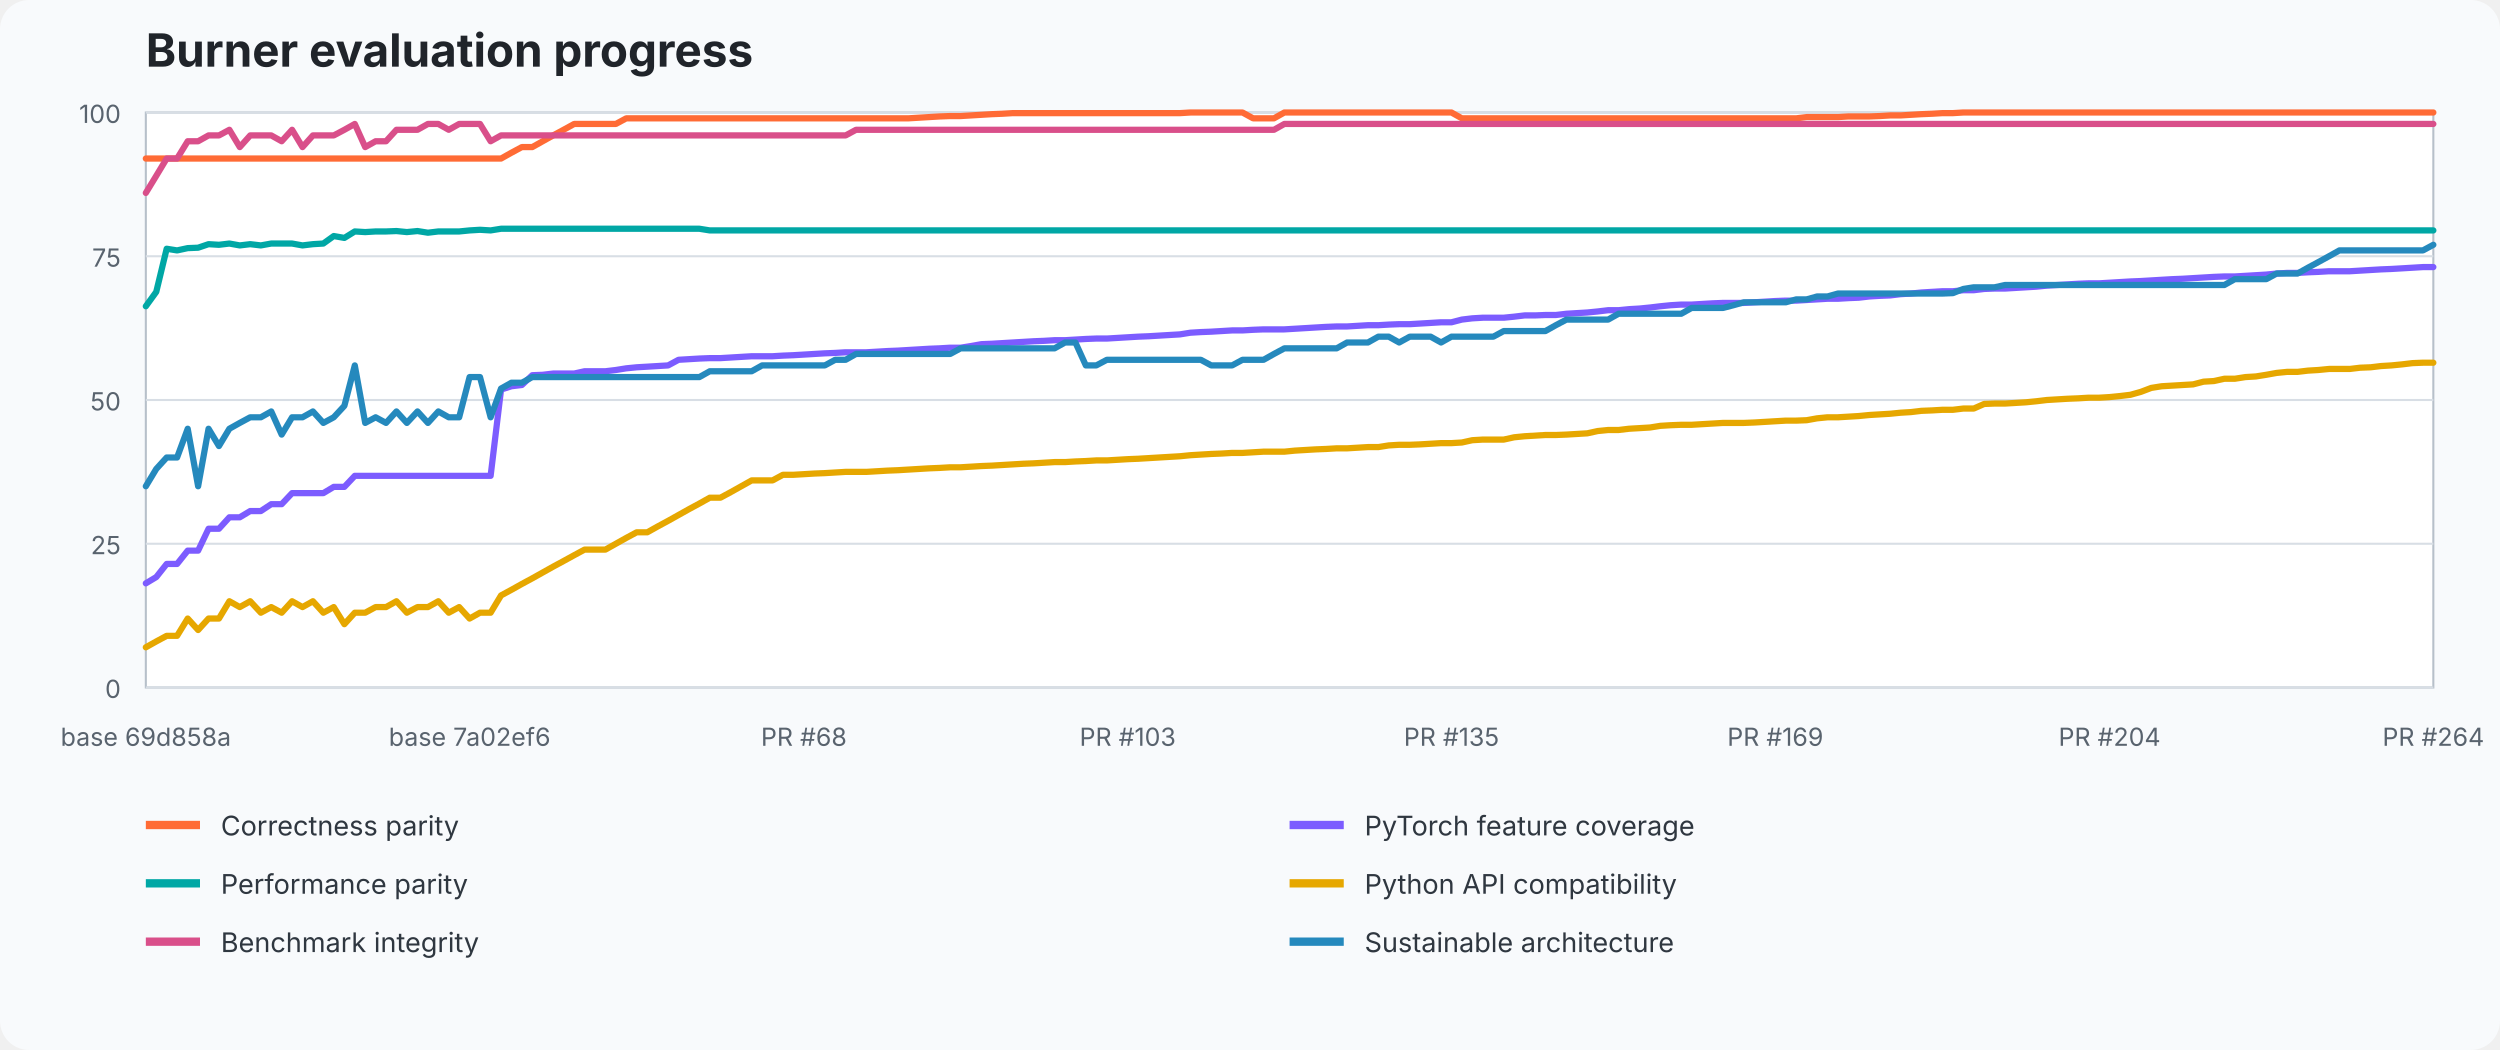
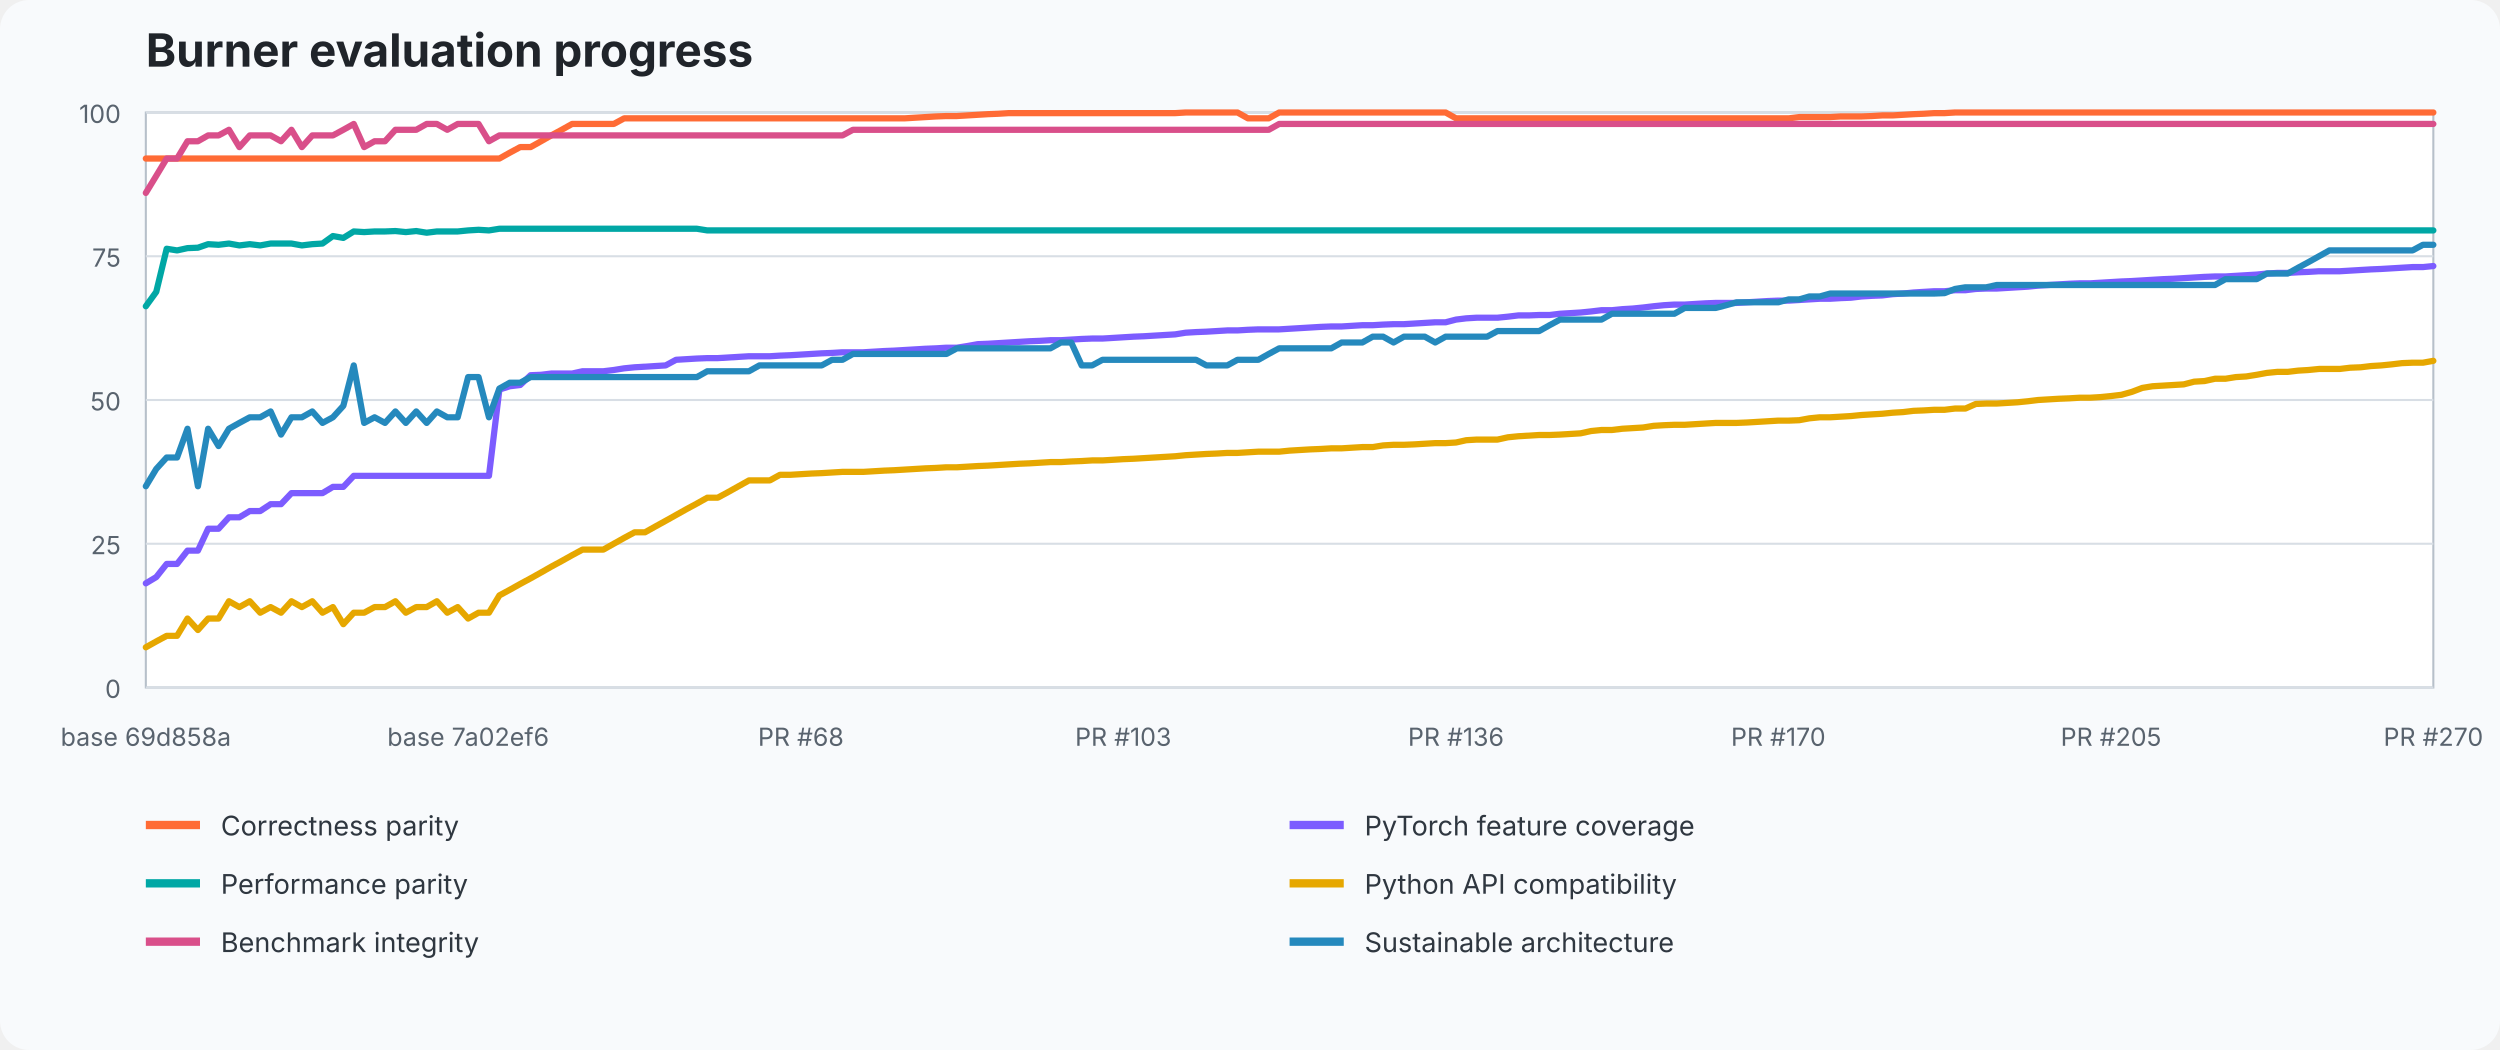
<svg xmlns="http://www.w3.org/2000/svg" width="1200" height="504" viewBox="0 0 1200 504" role="img" aria-labelledby="title desc">
  <style>text{font-family:ui-sans-serif,system-ui,-apple-system,BlinkMacSystemFont,"Segoe UI",sans-serif}.title{font-size:22px;font-weight:700;fill:#20242a}.axis{font-size:12px;fill:#59636e}.legend{font-size:13px;fill:#2f3740}.grid{stroke:#d8dee5;stroke-width:1}.plot{fill:#fff;stroke:#b7c0ca}</style>
  <rect width="100%" height="100%" fill="#f8fafc" rx="14" />
  <text x="70" y="32" class="title">Burner evaluation progress</text>
  <rect x="70" y="54" width="1098" height="276" class="plot" />
  <line x1="70" y1="330" x2="1168" y2="330" class="grid" />
  <text x="58" y="335" text-anchor="end" class="axis">0</text>
  <line x1="70" y1="261" x2="1168" y2="261" class="grid" />
  <text x="58" y="266" text-anchor="end" class="axis">25</text>
  <line x1="70" y1="192" x2="1168" y2="192" class="grid" />
  <text x="58" y="197" text-anchor="end" class="axis">50</text>
  <line x1="70" y1="123" x2="1168" y2="123" class="grid" />
  <text x="58" y="128" text-anchor="end" class="axis">75</text>
  <line x1="70" y1="54" x2="1168" y2="54" class="grid" />
  <text x="58" y="59" text-anchor="end" class="axis">100</text>
-   <polyline points="70.0,76.1 75.0,76.1 80.0,76.1 85.0,76.1 90.1,76.1 95.1,76.1 100.1,76.1 105.1,76.1 110.1,76.1 115.1,76.1 120.1,76.1 125.2,76.1 130.2,76.1 135.2,76.1 140.2,76.1 145.2,76.1 150.2,76.1 155.2,76.1 160.2,76.1 165.3,76.1 170.3,76.1 175.3,76.1 180.3,76.1 185.3,76.1 190.3,76.1 195.3,76.1 200.4,76.1 205.4,76.1 210.4,76.1 215.4,76.1 220.4,76.1 225.4,76.1 230.4,76.1 235.5,76.1 240.5,76.1 245.5,73.3 250.5,70.6 255.5,70.6 260.5,67.8 265.5,65.0 270.5,62.3 275.6,59.5 280.6,59.5 285.6,59.5 290.6,59.5 295.6,59.5 300.6,56.8 305.6,56.8 310.7,56.8 315.7,56.8 320.7,56.8 325.7,56.8 330.7,56.8 335.7,56.8 340.7,56.8 345.8,56.8 350.8,56.8 355.8,56.8 360.8,56.8 365.8,56.8 370.8,56.8 375.8,56.8 380.8,56.8 385.9,56.8 390.9,56.8 395.9,56.8 400.9,56.8 405.9,56.8 410.9,56.8 415.9,56.8 421.0,56.8 426.0,56.8 431.0,56.8 436.0,56.8 441.0,56.5 446.0,56.2 451.0,55.9 456.1,55.7 461.1,55.7 466.1,55.4 471.1,55.1 476.1,54.8 481.1,54.6 486.1,54.3 491.2,54.3 496.2,54.3 501.2,54.3 506.2,54.3 511.2,54.3 516.2,54.3 521.2,54.3 526.2,54.3 531.3,54.3 536.3,54.3 541.3,54.3 546.3,54.3 551.3,54.3 556.3,54.3 561.3,54.3 566.4,54.3 571.4,54.0 576.4,54.0 581.4,54.0 586.4,54.0 591.4,54.0 596.4,54.0 601.5,56.8 606.5,56.8 611.5,56.8 616.5,54.0 621.5,54.0 626.5,54.0 631.5,54.0 636.5,54.0 641.6,54.0 646.6,54.0 651.6,54.0 656.6,54.0 661.6,54.0 666.6,54.0 671.6,54.0 676.7,54.0 681.7,54.0 686.7,54.0 691.7,54.0 696.7,54.0 701.7,56.8 706.7,56.8 711.8,56.8 716.8,56.8 721.8,56.8 726.8,56.8 731.8,56.8 736.8,56.8 741.8,56.8 746.8,56.8 751.9,56.8 756.9,56.8 761.9,56.8 766.9,56.8 771.9,56.8 776.9,56.8 781.9,56.8 787.0,56.8 792.0,56.8 797.0,56.8 802.0,56.8 807.0,56.8 812.0,56.8 817.0,56.8 822.1,56.8 827.1,56.8 832.1,56.8 837.1,56.8 842.1,56.8 847.1,56.8 852.1,56.8 857.2,56.8 862.2,56.8 867.2,56.2 872.2,56.2 877.2,56.2 882.2,56.2 887.2,55.9 892.2,55.9 897.3,55.9 902.3,55.7 907.3,55.4 912.3,55.4 917.3,55.1 922.3,54.8 927.3,54.6 932.4,54.3 937.4,54.3 942.4,54.0 947.4,54.0 952.4,54.0 957.4,54.0 962.4,54.0 967.5,54.0 972.5,54.0 977.5,54.0 982.5,54.0 987.5,54.0 992.5,54.0 997.5,54.0 1002.5,54.0 1007.6,54.0 1012.6,54.0 1017.6,54.0 1022.6,54.0 1027.6,54.0 1032.6,54.0 1037.6,54.0 1042.7,54.0 1047.7,54.0 1052.7,54.0 1057.7,54.0 1062.7,54.0 1067.7,54.0 1072.7,54.0 1077.8,54.0 1082.8,54.0 1087.8,54.0 1092.8,54.0 1097.8,54.0 1102.8,54.0 1107.8,54.0 1112.8,54.0 1117.9,54.0 1122.9,54.0 1127.9,54.0 1132.9,54.0 1137.9,54.0 1142.9,54.0 1147.9,54.0 1153.0,54.0 1158.0,54.0 1163.0,54.0 1168.0,54.0" fill="none" stroke="#ff6b35" stroke-width="3" stroke-linejoin="round" stroke-linecap="round" />
-   <polyline points="70.0,280.0 75.0,277.0 80.0,270.7 85.0,270.7 90.1,264.3 95.1,264.3 100.1,253.8 105.1,253.8 110.1,248.3 115.1,248.3 120.1,245.3 125.2,245.3 130.2,242.0 135.2,242.0 140.2,236.7 145.2,236.7 150.2,236.7 155.2,236.7 160.2,233.7 165.3,233.7 170.3,228.4 175.3,228.4 180.3,228.4 185.3,228.4 190.3,228.4 195.3,228.4 200.4,228.4 205.4,228.4 210.4,228.4 215.4,228.4 220.4,228.4 225.4,228.4 230.4,228.4 235.5,228.4 240.5,187.0 245.5,185.4 250.5,184.8 255.5,180.1 260.5,179.9 265.5,179.3 270.5,179.3 275.6,179.3 280.6,178.2 285.6,178.2 290.6,178.2 295.6,177.6 300.6,176.8 305.6,176.3 310.7,176.0 315.7,175.7 320.7,175.4 325.7,172.7 330.7,172.4 335.7,172.1 340.7,171.9 345.8,171.9 350.8,171.6 355.8,171.3 360.8,171.0 365.8,171.0 370.8,171.0 375.8,170.7 380.8,170.5 385.9,170.2 390.9,169.9 395.9,169.6 400.9,169.4 405.9,169.1 410.9,169.1 415.9,169.1 421.0,168.8 426.0,168.5 431.0,168.3 436.0,168.0 441.0,167.7 446.0,167.4 451.0,167.2 456.1,166.9 461.1,166.9 466.1,166.1 471.1,165.2 476.1,165.0 481.1,164.7 486.1,164.4 491.2,164.1 496.2,163.8 501.2,163.6 506.2,163.3 511.2,163.3 516.2,163.0 521.2,162.7 526.2,162.5 531.3,162.5 536.3,162.2 541.3,161.9 546.3,161.6 551.3,161.4 556.3,161.1 561.3,160.8 566.4,160.5 571.4,159.7 576.4,159.4 581.4,159.2 586.4,158.9 591.4,158.6 596.4,158.6 601.5,158.3 606.5,158.1 611.5,158.1 616.5,158.1 621.5,157.8 626.5,157.5 631.5,157.2 636.5,156.9 641.6,156.7 646.6,156.7 651.6,156.4 656.6,156.1 661.6,156.1 666.6,155.8 671.6,155.6 676.7,155.6 681.7,155.3 686.7,155.0 691.7,154.7 696.7,154.7 701.7,153.4 706.7,152.8 711.8,152.5 716.8,152.5 721.8,152.5 726.8,152.0 731.8,151.4 736.8,151.4 741.8,151.2 746.8,151.2 751.9,150.6 756.9,150.3 761.9,150.0 766.9,149.5 771.9,148.9 776.9,148.9 781.9,148.4 787.0,148.1 792.0,147.6 797.0,147.0 802.0,146.5 807.0,146.2 812.0,146.2 817.0,145.9 822.1,145.6 827.1,145.4 832.1,145.4 837.1,145.4 842.1,145.1 847.1,144.8 852.1,144.5 857.2,144.3 862.2,144.3 867.2,144.0 872.2,143.7 877.2,143.4 882.2,143.4 887.2,143.1 892.2,142.9 897.3,142.3 902.3,142.0 907.3,141.8 912.3,141.2 917.3,140.9 922.3,140.4 927.3,140.1 932.4,139.8 937.4,139.8 942.4,139.3 947.4,139.3 952.4,138.7 957.4,138.5 962.4,138.5 967.5,138.2 972.5,137.9 977.5,137.6 982.5,137.1 987.5,136.8 992.5,136.5 997.5,136.2 1002.5,136.0 1007.6,136.0 1012.6,135.7 1017.6,135.4 1022.6,135.1 1027.6,134.9 1032.6,134.6 1037.6,134.3 1042.7,134.0 1047.7,133.8 1052.7,133.5 1057.7,133.2 1062.7,132.9 1067.7,132.7 1072.7,132.7 1077.8,132.4 1082.8,132.1 1087.8,131.8 1092.8,131.3 1097.8,131.0 1102.8,131.0 1107.8,130.7 1112.8,130.5 1117.9,130.2 1122.9,130.2 1127.9,130.2 1132.9,129.9 1137.9,129.6 1142.9,129.3 1147.9,129.1 1153.0,128.8 1158.0,128.5 1163.0,128.2 1168.0,128.2" fill="none" stroke="#7c5cff" stroke-width="3" stroke-linejoin="round" stroke-linecap="round" />
-   <polyline points="70.0,147.0 75.0,140.1 80.0,119.4 85.0,120.2 90.1,119.1 95.1,118.9 100.1,117.2 105.1,117.5 110.1,116.9 115.1,117.8 120.1,117.2 125.2,117.8 130.2,116.9 135.2,116.9 140.2,116.9 145.2,117.8 150.2,117.2 155.2,116.9 160.2,113.3 165.3,114.2 170.3,111.1 175.3,111.4 180.3,111.1 185.3,111.1 190.3,110.9 195.3,111.4 200.4,110.9 205.4,111.7 210.4,111.1 215.4,111.1 220.4,111.1 225.4,110.6 230.4,110.3 235.5,110.6 240.5,109.8 245.5,109.8 250.5,109.8 255.5,109.8 260.5,109.8 265.5,109.8 270.5,109.8 275.6,109.8 280.6,109.8 285.6,109.8 290.6,109.8 295.6,109.8 300.6,109.8 305.6,109.8 310.7,109.8 315.7,109.8 320.7,109.8 325.7,109.8 330.7,109.8 335.7,109.8 340.7,110.6 345.8,110.6 350.8,110.6 355.8,110.6 360.8,110.6 365.8,110.6 370.8,110.6 375.8,110.6 380.8,110.6 385.9,110.6 390.9,110.6 395.9,110.6 400.9,110.6 405.9,110.6 410.9,110.6 415.9,110.6 421.0,110.6 426.0,110.6 431.0,110.6 436.0,110.6 441.0,110.6 446.0,110.6 451.0,110.6 456.1,110.6 461.1,110.6 466.1,110.6 471.1,110.6 476.1,110.6 481.1,110.6 486.1,110.6 491.2,110.6 496.2,110.6 501.2,110.6 506.2,110.6 511.2,110.6 516.2,110.6 521.2,110.6 526.2,110.6 531.3,110.6 536.3,110.6 541.3,110.6 546.3,110.6 551.3,110.6 556.3,110.6 561.3,110.6 566.4,110.6 571.4,110.6 576.4,110.6 581.4,110.6 586.4,110.6 591.4,110.6 596.4,110.6 601.5,110.6 606.5,110.6 611.5,110.6 616.5,110.6 621.5,110.6 626.5,110.6 631.5,110.6 636.5,110.6 641.6,110.6 646.6,110.6 651.6,110.6 656.6,110.6 661.6,110.6 666.6,110.6 671.6,110.6 676.7,110.6 681.7,110.6 686.7,110.6 691.7,110.6 696.7,110.6 701.7,110.6 706.7,110.6 711.8,110.6 716.8,110.6 721.8,110.6 726.8,110.6 731.8,110.6 736.8,110.6 741.8,110.6 746.8,110.6 751.9,110.6 756.9,110.6 761.9,110.6 766.9,110.6 771.9,110.6 776.9,110.6 781.9,110.6 787.0,110.6 792.0,110.6 797.0,110.6 802.0,110.6 807.0,110.6 812.0,110.6 817.0,110.6 822.1,110.6 827.1,110.6 832.1,110.6 837.1,110.6 842.1,110.6 847.1,110.6 852.1,110.6 857.2,110.6 862.2,110.6 867.2,110.6 872.2,110.6 877.2,110.6 882.2,110.6 887.2,110.6 892.2,110.6 897.3,110.6 902.3,110.6 907.3,110.6 912.3,110.6 917.3,110.6 922.3,110.6 927.3,110.6 932.4,110.6 937.4,110.6 942.4,110.6 947.4,110.6 952.4,110.6 957.4,110.6 962.4,110.6 967.5,110.6 972.5,110.6 977.5,110.6 982.5,110.6 987.5,110.6 992.5,110.6 997.5,110.6 1002.5,110.6 1007.6,110.6 1012.6,110.6 1017.6,110.6 1022.6,110.6 1027.6,110.6 1032.6,110.6 1037.6,110.6 1042.7,110.6 1047.7,110.6 1052.7,110.6 1057.7,110.6 1062.7,110.6 1067.7,110.6 1072.7,110.6 1077.8,110.6 1082.8,110.6 1087.8,110.6 1092.8,110.6 1097.8,110.6 1102.8,110.6 1107.8,110.6 1112.8,110.6 1117.9,110.6 1122.9,110.6 1127.9,110.6 1132.9,110.6 1137.9,110.6 1142.9,110.6 1147.9,110.6 1153.0,110.6 1158.0,110.6 1163.0,110.6 1168.0,110.6" fill="none" stroke="#00a7a5" stroke-width="3" stroke-linejoin="round" stroke-linecap="round" />
-   <polyline points="70.0,310.7 75.0,307.9 80.0,305.2 85.0,305.2 90.1,296.9 95.1,302.4 100.1,296.9 105.1,296.9 110.1,288.6 115.1,291.4 120.1,288.6 125.2,294.1 130.2,291.4 135.2,294.1 140.2,288.6 145.2,291.4 150.2,288.6 155.2,294.1 160.2,291.4 165.3,299.6 170.3,294.1 175.3,294.1 180.3,291.4 185.3,291.4 190.3,288.6 195.3,294.1 200.4,291.4 205.4,291.4 210.4,288.6 215.4,294.1 220.4,291.4 225.4,296.9 230.4,294.1 235.5,294.1 240.5,285.8 245.5,283.1 250.5,280.3 255.5,277.6 260.5,274.8 265.5,272.0 270.5,269.3 275.6,266.5 280.6,263.8 285.6,263.8 290.6,263.8 295.6,261.0 300.6,258.2 305.6,255.5 310.7,255.5 315.7,252.7 320.7,250.0 325.7,247.2 330.7,244.4 335.7,241.7 340.7,238.9 345.8,238.9 350.8,236.2 355.8,233.4 360.8,230.6 365.8,230.6 370.8,230.6 375.8,227.9 380.8,227.9 385.9,227.6 390.9,227.3 395.9,227.1 400.9,226.8 405.9,226.5 410.9,226.5 415.9,226.5 421.0,226.2 426.0,225.9 431.0,225.7 436.0,225.4 441.0,225.1 446.0,224.8 451.0,224.6 456.1,224.3 461.1,224.3 466.1,224.0 471.1,223.7 476.1,223.5 481.1,223.2 486.1,222.9 491.2,222.6 496.2,222.4 501.2,222.1 506.2,221.8 511.2,221.8 516.2,221.5 521.2,221.3 526.2,221.0 531.3,221.0 536.3,220.7 541.3,220.4 546.3,220.2 551.3,219.9 556.3,219.6 561.3,219.3 566.4,219.0 571.4,218.5 576.4,218.2 581.4,217.9 586.4,217.7 591.4,217.4 596.4,217.4 601.5,217.1 606.5,216.8 611.5,216.8 616.5,216.8 621.5,216.3 626.5,216.0 631.5,215.7 636.5,215.5 641.6,215.2 646.6,215.2 651.6,214.9 656.6,214.6 661.6,214.6 666.6,213.8 671.6,213.5 676.7,213.5 681.7,213.3 686.7,213.0 691.7,212.7 696.7,212.7 701.7,212.4 706.7,211.3 711.8,211.0 716.8,211.0 721.8,211.0 726.8,209.9 731.8,209.4 736.8,209.1 741.8,208.8 746.8,208.8 751.9,208.6 756.9,208.3 761.9,208.0 766.9,206.9 771.9,206.4 776.9,206.4 781.9,205.8 787.0,205.5 792.0,205.2 797.0,204.4 802.0,204.1 807.0,203.9 812.0,203.9 817.0,203.6 822.1,203.3 827.1,203.0 832.1,203.0 837.1,203.0 842.1,202.8 847.1,202.5 852.1,202.2 857.2,201.9 862.2,201.9 867.2,201.7 872.2,200.8 877.2,200.3 882.2,200.3 887.2,200.0 892.2,199.7 897.3,199.2 902.3,198.9 907.3,198.6 912.3,198.1 917.3,197.8 922.3,197.2 927.3,197.0 932.4,196.7 937.4,196.7 942.4,196.1 947.4,196.1 952.4,193.9 957.4,193.7 962.4,193.7 967.5,193.4 972.5,193.1 977.5,192.6 982.5,192.0 987.5,191.7 992.5,191.4 997.5,191.2 1002.5,190.9 1007.6,190.9 1012.6,190.6 1017.6,190.1 1022.6,189.5 1027.6,188.1 1032.6,186.2 1037.6,185.4 1042.7,185.1 1047.7,184.8 1052.7,184.5 1057.7,183.2 1062.7,182.9 1067.7,181.8 1072.7,181.8 1077.8,181.0 1082.8,180.7 1087.8,179.9 1092.8,179.0 1097.8,178.5 1102.8,178.5 1107.8,177.9 1112.8,177.6 1117.9,177.1 1122.9,177.1 1127.9,177.1 1132.9,176.5 1137.9,176.3 1142.9,175.7 1147.9,175.4 1153.0,174.9 1158.0,174.3 1163.0,174.1 1168.0,174.1" fill="none" stroke="#e6a700" stroke-width="3" stroke-linejoin="round" stroke-linecap="round" />
-   <polyline points="70.0,92.6 75.0,84.4 80.0,76.1 85.0,76.1 90.1,67.8 95.1,67.8 100.1,65.0 105.1,65.0 110.1,62.3 115.1,70.6 120.1,65.0 125.2,65.0 130.2,65.0 135.2,67.8 140.2,62.3 145.2,70.6 150.2,65.0 155.2,65.0 160.2,65.0 165.3,62.3 170.3,59.5 175.3,70.6 180.3,67.8 185.3,67.8 190.3,62.3 195.3,62.3 200.4,62.3 205.4,59.5 210.4,59.5 215.4,62.3 220.4,59.5 225.4,59.5 230.4,59.5 235.5,67.8 240.5,65.0 245.5,65.0 250.5,65.0 255.5,65.0 260.5,65.0 265.5,65.0 270.5,65.0 275.6,65.0 280.6,65.0 285.6,65.0 290.6,65.0 295.6,65.0 300.6,65.0 305.6,65.0 310.7,65.0 315.7,65.0 320.7,65.0 325.7,65.0 330.7,65.0 335.7,65.0 340.7,65.0 345.8,65.0 350.8,65.0 355.8,65.0 360.8,65.0 365.8,65.0 370.8,65.0 375.8,65.0 380.8,65.0 385.9,65.0 390.9,65.0 395.9,65.0 400.9,65.0 405.9,65.0 410.9,62.3 415.9,62.3 421.0,62.3 426.0,62.3 431.0,62.3 436.0,62.3 441.0,62.3 446.0,62.3 451.0,62.3 456.1,62.3 461.1,62.3 466.1,62.3 471.1,62.3 476.1,62.3 481.1,62.3 486.1,62.3 491.2,62.3 496.2,62.3 501.2,62.3 506.2,62.3 511.2,62.3 516.2,62.3 521.2,62.3 526.2,62.3 531.3,62.3 536.3,62.3 541.3,62.3 546.3,62.3 551.3,62.3 556.3,62.3 561.3,62.3 566.4,62.3 571.4,62.3 576.4,62.3 581.4,62.3 586.4,62.3 591.4,62.3 596.4,62.3 601.5,62.3 606.5,62.3 611.5,62.3 616.5,59.5 621.5,59.5 626.5,59.5 631.5,59.5 636.5,59.5 641.6,59.5 646.6,59.5 651.6,59.5 656.6,59.5 661.6,59.5 666.6,59.5 671.6,59.5 676.7,59.5 681.7,59.5 686.7,59.5 691.7,59.5 696.7,59.5 701.7,59.5 706.7,59.5 711.8,59.5 716.8,59.5 721.8,59.5 726.8,59.5 731.8,59.5 736.8,59.5 741.8,59.5 746.8,59.5 751.9,59.5 756.9,59.5 761.9,59.5 766.9,59.5 771.9,59.5 776.9,59.5 781.9,59.5 787.0,59.5 792.0,59.5 797.0,59.5 802.0,59.5 807.0,59.5 812.0,59.5 817.0,59.5 822.1,59.5 827.1,59.5 832.1,59.5 837.1,59.5 842.1,59.5 847.1,59.5 852.1,59.5 857.2,59.5 862.2,59.5 867.2,59.5 872.2,59.5 877.2,59.5 882.2,59.5 887.2,59.5 892.2,59.5 897.3,59.5 902.3,59.5 907.3,59.5 912.3,59.5 917.3,59.5 922.3,59.5 927.3,59.5 932.4,59.5 937.4,59.5 942.4,59.5 947.4,59.5 952.4,59.5 957.4,59.5 962.4,59.5 967.5,59.5 972.5,59.5 977.5,59.5 982.5,59.5 987.5,59.5 992.5,59.5 997.5,59.5 1002.5,59.5 1007.6,59.5 1012.6,59.5 1017.6,59.5 1022.6,59.5 1027.6,59.5 1032.6,59.5 1037.6,59.5 1042.7,59.5 1047.7,59.5 1052.7,59.5 1057.7,59.5 1062.7,59.5 1067.7,59.5 1072.7,59.5 1077.8,59.5 1082.8,59.5 1087.8,59.5 1092.8,59.5 1097.8,59.5 1102.8,59.5 1107.8,59.5 1112.8,59.5 1117.9,59.5 1122.9,59.5 1127.9,59.5 1132.9,59.5 1137.9,59.5 1142.9,59.5 1147.9,59.5 1153.0,59.5 1158.0,59.5 1163.0,59.5 1168.0,59.5" fill="none" stroke="#d94f8a" stroke-width="3" stroke-linejoin="round" stroke-linecap="round" />
-   <polyline points="70.0,233.4 75.0,225.1 80.0,219.6 85.0,219.6 90.1,205.8 95.1,233.4 100.1,205.8 105.1,214.1 110.1,205.8 115.1,203.0 120.1,200.3 125.2,200.3 130.2,197.5 135.2,208.6 140.2,200.3 145.2,200.3 150.2,197.5 155.2,203.0 160.2,200.3 165.3,194.8 170.3,175.4 175.3,203.0 180.3,200.3 185.3,203.0 190.3,197.5 195.3,203.0 200.4,197.5 205.4,203.0 210.4,197.5 215.4,200.3 220.4,200.3 225.4,181.0 230.4,181.0 235.5,200.3 240.5,186.5 245.5,183.7 250.5,183.7 255.5,181.0 260.5,181.0 265.5,181.0 270.5,181.0 275.6,181.0 280.6,181.0 285.6,181.0 290.6,181.0 295.6,181.0 300.6,181.0 305.6,181.0 310.7,181.0 315.7,181.0 320.7,181.0 325.7,181.0 330.7,181.0 335.7,181.0 340.7,178.2 345.8,178.2 350.8,178.2 355.8,178.2 360.8,178.2 365.8,175.4 370.8,175.4 375.8,175.4 380.8,175.4 385.9,175.4 390.9,175.4 395.9,175.4 400.9,172.7 405.9,172.7 410.9,169.9 415.9,169.9 421.0,169.9 426.0,169.9 431.0,169.9 436.0,169.9 441.0,169.9 446.0,169.9 451.0,169.9 456.1,169.9 461.1,167.2 466.1,167.2 471.1,167.2 476.1,167.2 481.1,167.2 486.1,167.2 491.2,167.2 496.2,167.2 501.2,167.2 506.2,167.2 511.2,164.4 516.2,164.4 521.2,175.4 526.2,175.4 531.3,172.7 536.3,172.7 541.3,172.7 546.3,172.7 551.3,172.7 556.3,172.7 561.3,172.7 566.4,172.7 571.4,172.7 576.4,172.7 581.4,175.4 586.4,175.4 591.4,175.4 596.4,172.7 601.5,172.7 606.5,172.7 611.5,169.9 616.5,167.2 621.5,167.2 626.5,167.2 631.5,167.2 636.5,167.2 641.6,167.2 646.6,164.4 651.6,164.4 656.6,164.4 661.6,161.6 666.6,161.6 671.6,164.4 676.7,161.6 681.7,161.6 686.7,161.6 691.7,164.4 696.7,161.6 701.7,161.6 706.7,161.6 711.8,161.6 716.8,161.6 721.8,158.9 726.8,158.9 731.8,158.9 736.8,158.9 741.8,158.9 746.8,156.1 751.9,153.4 756.9,153.4 761.9,153.4 766.9,153.4 771.9,153.4 776.9,150.6 781.9,150.6 787.0,150.6 792.0,150.6 797.0,150.6 802.0,150.6 807.0,150.6 812.0,147.8 817.0,147.8 822.1,147.8 827.1,147.8 832.1,146.5 837.1,145.1 842.1,145.1 847.1,145.1 852.1,145.1 857.2,145.1 862.2,143.7 867.2,143.7 872.2,142.3 877.2,142.3 882.2,140.9 887.2,140.9 892.2,140.9 897.3,140.9 902.3,140.9 907.3,140.9 912.3,140.9 917.3,140.9 922.3,140.9 927.3,140.9 932.4,140.9 937.4,140.7 942.4,138.7 947.4,137.9 952.4,137.9 957.4,137.9 962.4,136.8 967.5,136.8 972.5,136.8 977.5,136.8 982.5,136.8 987.5,136.8 992.5,136.8 997.5,136.8 1002.5,136.8 1007.6,136.8 1012.6,136.8 1017.6,136.8 1022.6,136.8 1027.6,136.8 1032.6,136.8 1037.6,136.8 1042.7,136.8 1047.7,136.8 1052.7,136.8 1057.7,136.8 1062.7,136.8 1067.7,136.8 1072.7,134.0 1077.8,134.0 1082.8,134.0 1087.8,134.0 1092.8,131.3 1097.8,131.3 1102.8,131.3 1107.8,128.5 1112.8,125.8 1117.9,123.0 1122.9,120.2 1127.9,120.2 1132.9,120.2 1137.9,120.2 1142.9,120.2 1147.9,120.2 1153.0,120.2 1158.0,120.2 1163.0,120.2 1168.0,117.5" fill="none" stroke="#2589bd" stroke-width="3" stroke-linejoin="round" stroke-linecap="round" />
+   <polyline points="70.0,76.1 75.0,76.1 80.0,76.1 85.0,76.1 90.0,76.1 95.0,76.1 99.9,76.1 104.9,76.1 109.9,76.1 114.9,76.1 119.9,76.1 124.9,76.1 129.9,76.1 134.9,76.1 139.9,76.1 144.9,76.1 149.9,76.1 154.8,76.1 159.8,76.1 164.8,76.1 169.8,76.1 174.8,76.1 179.8,76.1 184.8,76.1 189.8,76.1 194.8,76.1 199.8,76.1 204.8,76.1 209.7,76.1 214.7,76.1 219.7,76.1 224.7,76.1 229.7,76.1 234.7,76.1 239.7,76.1 244.7,73.3 249.7,70.6 254.7,70.6 259.7,67.8 264.6,65.0 269.6,62.3 274.6,59.5 279.6,59.5 284.6,59.5 289.6,59.5 294.6,59.5 299.6,56.8 304.6,56.8 309.6,56.8 314.6,56.8 319.5,56.8 324.5,56.8 329.5,56.8 334.5,56.8 339.5,56.8 344.5,56.8 349.5,56.8 354.5,56.8 359.5,56.8 364.5,56.8 369.5,56.8 374.4,56.8 379.4,56.8 384.4,56.8 389.4,56.8 394.4,56.8 399.4,56.8 404.4,56.8 409.4,56.8 414.4,56.8 419.4,56.8 424.4,56.8 429.3,56.8 434.3,56.8 439.3,56.5 444.3,56.2 449.3,55.9 454.3,55.7 459.3,55.7 464.3,55.4 469.3,55.1 474.3,54.8 479.3,54.6 484.2,54.3 489.2,54.3 494.2,54.3 499.2,54.3 504.2,54.3 509.2,54.3 514.2,54.3 519.2,54.3 524.2,54.3 529.2,54.3 534.2,54.3 539.1,54.3 544.1,54.3 549.1,54.3 554.1,54.3 559.1,54.3 564.1,54.3 569.1,54.0 574.1,54.0 579.1,54.0 584.1,54.0 589.1,54.0 594.0,54.0 599.0,56.8 604.0,56.8 609.0,56.8 614.0,54.0 619.0,54.0 624.0,54.0 629.0,54.0 634.0,54.0 639.0,54.0 644.0,54.0 648.9,54.0 653.9,54.0 658.9,54.0 663.9,54.0 668.9,54.0 673.9,54.0 678.9,54.0 683.9,54.0 688.9,54.0 693.9,54.0 698.9,56.8 703.8,56.8 708.8,56.8 713.8,56.8 718.8,56.8 723.8,56.8 728.8,56.8 733.8,56.8 738.8,56.8 743.8,56.8 748.8,56.8 753.8,56.8 758.7,56.8 763.7,56.8 768.7,56.8 773.7,56.8 778.7,56.8 783.7,56.8 788.7,56.8 793.7,56.8 798.7,56.8 803.7,56.8 808.7,56.8 813.6,56.8 818.6,56.8 823.6,56.8 828.6,56.8 833.6,56.8 838.6,56.8 843.6,56.8 848.6,56.8 853.6,56.8 858.6,56.8 863.6,56.2 868.5,56.2 873.5,56.2 878.5,56.2 883.5,55.9 888.5,55.9 893.5,55.9 898.5,55.7 903.5,55.4 908.5,55.4 913.5,55.1 918.5,54.8 923.4,54.6 928.4,54.3 933.4,54.3 938.4,54.0 943.4,54.0 948.4,54.0 953.4,54.0 958.4,54.0 963.4,54.0 968.4,54.0 973.4,54.0 978.3,54.0 983.3,54.0 988.3,54.0 993.3,54.0 998.3,54.0 1003.3,54.0 1008.3,54.0 1013.3,54.0 1018.3,54.0 1023.3,54.0 1028.3,54.0 1033.2,54.0 1038.2,54.0 1043.2,54.0 1048.2,54.0 1053.2,54.0 1058.2,54.0 1063.2,54.0 1068.2,54.0 1073.2,54.0 1078.2,54.0 1083.2,54.0 1088.1,54.0 1093.1,54.0 1098.1,54.0 1103.1,54.0 1108.1,54.0 1113.1,54.0 1118.1,54.0 1123.1,54.0 1128.1,54.0 1133.1,54.0 1138.1,54.0 1143.0,54.0 1148.0,54.0 1153.0,54.0 1158.0,54.0 1163.0,54.0 1168.0,54.0" fill="none" stroke="#ff6b35" stroke-width="3" stroke-linejoin="round" stroke-linecap="round" />
+   <polyline points="70.0,280.0 75.0,277.0 80.0,270.7 85.0,270.7 90.0,264.3 95.0,264.3 99.9,253.8 104.9,253.8 109.9,248.3 114.9,248.3 119.9,245.3 124.9,245.3 129.9,242.0 134.9,242.0 139.9,236.7 144.9,236.7 149.9,236.7 154.8,236.7 159.8,233.7 164.8,233.7 169.8,228.4 174.8,228.4 179.8,228.4 184.8,228.4 189.8,228.4 194.8,228.4 199.8,228.4 204.8,228.4 209.7,228.4 214.7,228.4 219.7,228.4 224.7,228.4 229.7,228.4 234.7,228.4 239.7,187.0 244.7,185.4 249.7,184.8 254.7,180.1 259.7,179.9 264.6,179.3 269.6,179.3 274.6,179.3 279.6,178.2 284.6,178.2 289.6,178.2 294.6,177.6 299.6,176.8 304.6,176.3 309.6,176.0 314.6,175.7 319.5,175.4 324.5,172.7 329.5,172.4 334.5,172.1 339.5,171.9 344.5,171.9 349.5,171.6 354.5,171.3 359.5,171.0 364.5,171.0 369.5,171.0 374.4,170.7 379.4,170.5 384.4,170.2 389.4,169.9 394.4,169.6 399.4,169.4 404.4,169.1 409.4,169.1 414.4,169.1 419.4,168.8 424.4,168.5 429.3,168.3 434.3,168.0 439.3,167.7 444.3,167.4 449.3,167.2 454.3,166.9 459.3,166.9 464.3,166.1 469.3,165.2 474.3,165.0 479.3,164.7 484.2,164.4 489.2,164.1 494.2,163.8 499.2,163.6 504.2,163.3 509.2,163.3 514.2,163.0 519.2,162.7 524.2,162.5 529.2,162.5 534.2,162.2 539.1,161.9 544.1,161.6 549.1,161.4 554.1,161.1 559.1,160.8 564.1,160.5 569.1,159.7 574.1,159.4 579.1,159.2 584.1,158.9 589.1,158.6 594.0,158.6 599.0,158.3 604.0,158.1 609.0,158.1 614.0,158.1 619.0,157.8 624.0,157.5 629.0,157.2 634.0,156.9 639.0,156.7 644.0,156.7 648.9,156.4 653.9,156.1 658.9,156.1 663.9,155.8 668.9,155.6 673.9,155.6 678.9,155.3 683.9,155.0 688.9,154.7 693.9,154.7 698.9,153.4 703.8,152.8 708.8,152.5 713.8,152.5 718.8,152.5 723.8,152.0 728.8,151.4 733.8,151.4 738.8,151.2 743.8,151.2 748.8,150.6 753.8,150.3 758.7,150.0 763.7,149.5 768.7,148.9 773.7,148.9 778.7,148.4 783.7,148.1 788.7,147.6 793.7,147.0 798.7,146.5 803.7,146.2 808.7,146.2 813.6,145.9 818.6,145.6 823.6,145.4 828.6,145.4 833.6,145.4 838.6,145.1 843.6,144.8 848.6,144.5 853.6,144.3 858.6,144.3 863.6,144.0 868.5,143.7 873.5,143.4 878.5,143.4 883.5,143.1 888.5,142.9 893.5,142.3 898.5,142.0 903.5,141.8 908.5,141.2 913.5,140.9 918.5,140.4 923.4,140.1 928.4,139.8 933.4,139.8 938.4,139.3 943.4,139.3 948.4,138.7 953.4,138.5 958.4,138.5 963.4,138.2 968.4,137.9 973.4,137.6 978.3,137.1 983.3,136.8 988.3,136.5 993.3,136.2 998.3,136.0 1003.3,136.0 1008.3,135.7 1013.3,135.4 1018.3,135.1 1023.3,134.9 1028.3,134.6 1033.2,134.3 1038.2,134.0 1043.2,133.8 1048.2,133.5 1053.2,133.2 1058.2,132.9 1063.2,132.7 1068.2,132.7 1073.2,132.4 1078.2,132.1 1083.2,131.8 1088.1,131.3 1093.1,131.0 1098.1,131.0 1103.1,130.7 1108.1,130.5 1113.1,130.2 1118.1,130.2 1123.1,130.2 1128.1,129.9 1133.1,129.6 1138.1,129.3 1143.0,129.1 1148.0,128.8 1153.0,128.5 1158.0,128.2 1163.0,128.2 1168.0,127.7" fill="none" stroke="#7c5cff" stroke-width="3" stroke-linejoin="round" stroke-linecap="round" />
+   <polyline points="70.0,147.0 75.0,140.1 80.0,119.4 85.0,120.2 90.0,119.1 95.0,118.9 99.9,117.2 104.9,117.5 109.9,116.9 114.9,117.8 119.9,117.2 124.9,117.8 129.9,116.9 134.9,116.9 139.9,116.9 144.9,117.8 149.9,117.2 154.8,116.9 159.8,113.3 164.8,114.2 169.8,111.1 174.8,111.4 179.8,111.1 184.8,111.1 189.8,110.9 194.8,111.4 199.8,110.9 204.8,111.7 209.7,111.1 214.7,111.1 219.7,111.1 224.7,110.6 229.7,110.3 234.7,110.6 239.7,109.8 244.7,109.8 249.7,109.8 254.7,109.8 259.7,109.8 264.6,109.8 269.6,109.8 274.6,109.8 279.6,109.8 284.6,109.8 289.6,109.8 294.6,109.8 299.6,109.8 304.6,109.8 309.6,109.8 314.6,109.8 319.5,109.8 324.5,109.8 329.5,109.8 334.5,109.8 339.5,110.6 344.5,110.6 349.5,110.6 354.5,110.6 359.5,110.6 364.5,110.6 369.5,110.6 374.4,110.6 379.4,110.6 384.4,110.6 389.4,110.6 394.4,110.6 399.4,110.6 404.4,110.6 409.4,110.6 414.4,110.6 419.4,110.6 424.4,110.6 429.3,110.6 434.3,110.6 439.3,110.6 444.3,110.6 449.3,110.6 454.3,110.6 459.3,110.6 464.3,110.6 469.3,110.6 474.3,110.6 479.3,110.6 484.2,110.6 489.2,110.6 494.2,110.6 499.2,110.6 504.2,110.6 509.2,110.6 514.2,110.6 519.2,110.6 524.2,110.6 529.2,110.6 534.2,110.6 539.1,110.6 544.1,110.6 549.1,110.6 554.1,110.6 559.1,110.6 564.1,110.6 569.1,110.6 574.1,110.6 579.1,110.6 584.1,110.6 589.1,110.6 594.0,110.6 599.0,110.6 604.0,110.6 609.0,110.6 614.0,110.6 619.0,110.6 624.0,110.6 629.0,110.6 634.0,110.6 639.0,110.6 644.0,110.6 648.9,110.6 653.9,110.6 658.9,110.6 663.9,110.6 668.9,110.6 673.9,110.6 678.9,110.6 683.9,110.6 688.9,110.6 693.9,110.6 698.9,110.6 703.8,110.6 708.8,110.6 713.8,110.6 718.8,110.6 723.8,110.6 728.8,110.6 733.8,110.6 738.8,110.6 743.8,110.6 748.8,110.6 753.8,110.6 758.7,110.6 763.7,110.6 768.7,110.6 773.7,110.6 778.7,110.6 783.7,110.6 788.7,110.6 793.7,110.6 798.7,110.6 803.7,110.6 808.7,110.6 813.6,110.6 818.6,110.6 823.6,110.6 828.6,110.6 833.6,110.6 838.6,110.6 843.6,110.6 848.6,110.6 853.6,110.6 858.6,110.6 863.6,110.6 868.5,110.6 873.5,110.6 878.5,110.6 883.5,110.6 888.5,110.6 893.5,110.6 898.5,110.6 903.5,110.6 908.5,110.6 913.5,110.6 918.5,110.6 923.4,110.6 928.4,110.6 933.4,110.6 938.4,110.6 943.4,110.6 948.4,110.6 953.4,110.6 958.4,110.6 963.4,110.6 968.4,110.6 973.4,110.6 978.3,110.6 983.3,110.6 988.3,110.6 993.3,110.6 998.3,110.6 1003.3,110.6 1008.3,110.6 1013.3,110.6 1018.3,110.6 1023.3,110.6 1028.3,110.6 1033.2,110.6 1038.2,110.6 1043.2,110.6 1048.2,110.6 1053.2,110.6 1058.2,110.6 1063.2,110.6 1068.2,110.6 1073.2,110.6 1078.2,110.6 1083.2,110.6 1088.1,110.6 1093.1,110.6 1098.1,110.6 1103.1,110.6 1108.1,110.6 1113.1,110.6 1118.1,110.6 1123.1,110.6 1128.1,110.6 1133.1,110.6 1138.1,110.6 1143.0,110.6 1148.0,110.6 1153.0,110.6 1158.0,110.6 1163.0,110.6 1168.0,110.6" fill="none" stroke="#00a7a5" stroke-width="3" stroke-linejoin="round" stroke-linecap="round" />
+   <polyline points="70.0,310.7 75.0,307.9 80.0,305.2 85.0,305.2 90.0,296.9 95.0,302.4 99.9,296.9 104.9,296.9 109.9,288.6 114.9,291.4 119.9,288.6 124.9,294.1 129.9,291.4 134.9,294.1 139.9,288.6 144.9,291.4 149.9,288.6 154.8,294.1 159.8,291.4 164.8,299.6 169.8,294.1 174.8,294.1 179.8,291.4 184.8,291.4 189.8,288.6 194.8,294.1 199.8,291.4 204.8,291.4 209.7,288.6 214.7,294.1 219.7,291.4 224.7,296.9 229.7,294.1 234.7,294.1 239.7,285.8 244.7,283.1 249.7,280.3 254.7,277.6 259.7,274.8 264.6,272.0 269.6,269.3 274.6,266.5 279.6,263.8 284.6,263.8 289.6,263.8 294.6,261.0 299.6,258.2 304.6,255.5 309.6,255.5 314.6,252.7 319.5,250.0 324.5,247.2 329.5,244.4 334.5,241.7 339.5,238.9 344.5,238.9 349.5,236.2 354.5,233.4 359.5,230.6 364.5,230.6 369.5,230.6 374.4,227.9 379.4,227.9 384.4,227.6 389.4,227.3 394.4,227.1 399.4,226.8 404.4,226.5 409.4,226.5 414.4,226.5 419.4,226.2 424.4,225.9 429.3,225.7 434.3,225.4 439.3,225.1 444.3,224.8 449.3,224.6 454.3,224.3 459.3,224.3 464.3,224.0 469.3,223.7 474.3,223.5 479.3,223.2 484.2,222.9 489.2,222.6 494.2,222.4 499.2,222.1 504.2,221.8 509.2,221.8 514.2,221.5 519.2,221.3 524.2,221.0 529.2,221.0 534.2,220.7 539.1,220.4 544.1,220.2 549.1,219.9 554.1,219.6 559.1,219.3 564.1,219.0 569.1,218.5 574.1,218.2 579.1,217.9 584.1,217.7 589.1,217.4 594.0,217.4 599.0,217.1 604.0,216.8 609.0,216.8 614.0,216.8 619.0,216.3 624.0,216.0 629.0,215.7 634.0,215.5 639.0,215.2 644.0,215.2 648.9,214.9 653.9,214.6 658.9,214.6 663.9,213.8 668.9,213.5 673.9,213.5 678.9,213.3 683.9,213.0 688.9,212.7 693.9,212.7 698.9,212.4 703.8,211.3 708.8,211.0 713.8,211.0 718.8,211.0 723.8,209.9 728.8,209.4 733.8,209.1 738.8,208.8 743.8,208.8 748.8,208.6 753.8,208.3 758.7,208.0 763.7,206.9 768.7,206.4 773.7,206.4 778.7,205.8 783.7,205.5 788.7,205.2 793.7,204.4 798.7,204.1 803.7,203.9 808.7,203.9 813.6,203.6 818.6,203.3 823.6,203.0 828.6,203.0 833.6,203.0 838.6,202.8 843.6,202.5 848.6,202.2 853.6,201.9 858.6,201.9 863.6,201.7 868.5,200.8 873.5,200.3 878.5,200.3 883.5,200.0 888.5,199.7 893.5,199.2 898.5,198.9 903.5,198.6 908.5,198.1 913.5,197.8 918.5,197.2 923.4,197.0 928.4,196.7 933.4,196.7 938.4,196.1 943.4,196.1 948.4,193.9 953.4,193.7 958.4,193.7 963.4,193.4 968.4,193.1 973.4,192.6 978.3,192.0 983.3,191.7 988.3,191.4 993.3,191.2 998.3,190.9 1003.3,190.9 1008.3,190.6 1013.3,190.1 1018.3,189.5 1023.3,188.1 1028.3,186.2 1033.2,185.4 1038.2,185.1 1043.2,184.8 1048.2,184.5 1053.2,183.2 1058.2,182.9 1063.2,181.8 1068.2,181.8 1073.2,181.0 1078.2,180.7 1083.2,179.9 1088.1,179.0 1093.1,178.5 1098.1,178.5 1103.1,177.9 1108.1,177.6 1113.1,177.1 1118.1,177.1 1123.1,177.1 1128.1,176.5 1133.1,176.3 1138.1,175.7 1143.0,175.4 1148.0,174.9 1153.0,174.3 1158.0,174.1 1163.0,174.1 1168.0,173.2" fill="none" stroke="#e6a700" stroke-width="3" stroke-linejoin="round" stroke-linecap="round" />
+   <polyline points="70.0,92.6 75.0,84.4 80.0,76.1 85.0,76.1 90.0,67.8 95.0,67.8 99.9,65.0 104.9,65.0 109.9,62.3 114.9,70.6 119.9,65.0 124.9,65.0 129.9,65.0 134.9,67.8 139.9,62.3 144.9,70.6 149.9,65.0 154.8,65.0 159.8,65.0 164.8,62.3 169.8,59.5 174.8,70.6 179.8,67.8 184.8,67.8 189.8,62.3 194.8,62.3 199.8,62.3 204.8,59.5 209.7,59.5 214.7,62.3 219.7,59.5 224.7,59.5 229.7,59.5 234.7,67.8 239.7,65.0 244.7,65.0 249.7,65.0 254.7,65.0 259.7,65.0 264.6,65.0 269.6,65.0 274.6,65.0 279.6,65.0 284.6,65.0 289.6,65.0 294.6,65.0 299.6,65.0 304.6,65.0 309.6,65.0 314.6,65.0 319.5,65.0 324.5,65.0 329.5,65.0 334.5,65.0 339.5,65.0 344.5,65.0 349.5,65.0 354.5,65.0 359.5,65.0 364.5,65.0 369.5,65.0 374.4,65.0 379.4,65.0 384.4,65.0 389.4,65.0 394.4,65.0 399.4,65.0 404.4,65.0 409.4,62.3 414.4,62.3 419.4,62.3 424.4,62.3 429.3,62.3 434.3,62.3 439.3,62.3 444.3,62.3 449.3,62.3 454.3,62.3 459.3,62.3 464.3,62.3 469.3,62.3 474.3,62.3 479.3,62.3 484.2,62.3 489.2,62.3 494.2,62.3 499.2,62.3 504.2,62.3 509.2,62.3 514.2,62.3 519.2,62.3 524.2,62.3 529.2,62.3 534.2,62.3 539.1,62.3 544.1,62.3 549.1,62.3 554.1,62.3 559.1,62.3 564.1,62.3 569.1,62.3 574.1,62.3 579.1,62.3 584.1,62.3 589.1,62.3 594.0,62.3 599.0,62.3 604.0,62.3 609.0,62.3 614.0,59.5 619.0,59.5 624.0,59.5 629.0,59.5 634.0,59.5 639.0,59.5 644.0,59.5 648.9,59.5 653.9,59.5 658.9,59.5 663.9,59.5 668.9,59.5 673.9,59.5 678.9,59.5 683.9,59.5 688.9,59.5 693.9,59.5 698.9,59.5 703.8,59.5 708.8,59.5 713.8,59.5 718.8,59.5 723.8,59.5 728.8,59.5 733.8,59.5 738.8,59.5 743.8,59.5 748.8,59.5 753.8,59.5 758.7,59.5 763.7,59.5 768.7,59.5 773.7,59.5 778.7,59.5 783.7,59.5 788.7,59.5 793.7,59.5 798.7,59.5 803.7,59.5 808.7,59.5 813.6,59.5 818.6,59.5 823.6,59.5 828.6,59.5 833.6,59.5 838.6,59.5 843.6,59.5 848.6,59.5 853.6,59.5 858.6,59.5 863.6,59.5 868.5,59.5 873.5,59.5 878.5,59.5 883.5,59.5 888.5,59.5 893.5,59.5 898.5,59.5 903.5,59.5 908.5,59.5 913.5,59.5 918.5,59.5 923.4,59.5 928.4,59.5 933.4,59.5 938.4,59.5 943.4,59.5 948.4,59.5 953.4,59.5 958.4,59.5 963.4,59.5 968.4,59.5 973.4,59.5 978.3,59.5 983.3,59.5 988.3,59.5 993.3,59.5 998.3,59.5 1003.3,59.5 1008.3,59.5 1013.3,59.5 1018.3,59.5 1023.3,59.5 1028.3,59.5 1033.2,59.5 1038.2,59.5 1043.2,59.5 1048.2,59.5 1053.2,59.5 1058.2,59.5 1063.2,59.5 1068.2,59.5 1073.2,59.5 1078.2,59.5 1083.2,59.5 1088.1,59.5 1093.1,59.5 1098.1,59.5 1103.1,59.5 1108.1,59.5 1113.1,59.5 1118.1,59.5 1123.1,59.5 1128.1,59.5 1133.1,59.5 1138.1,59.5 1143.0,59.5 1148.0,59.5 1153.0,59.5 1158.0,59.5 1163.0,59.5 1168.0,59.5" fill="none" stroke="#d94f8a" stroke-width="3" stroke-linejoin="round" stroke-linecap="round" />
+   <polyline points="70.0,233.4 75.0,225.1 80.0,219.6 85.0,219.6 90.0,205.8 95.0,233.4 99.9,205.8 104.9,214.1 109.9,205.8 114.9,203.0 119.9,200.3 124.9,200.3 129.9,197.5 134.9,208.6 139.9,200.3 144.9,200.3 149.9,197.5 154.8,203.0 159.8,200.3 164.8,194.8 169.8,175.4 174.8,203.0 179.8,200.3 184.8,203.0 189.8,197.5 194.8,203.0 199.8,197.5 204.8,203.0 209.7,197.5 214.7,200.3 219.7,200.3 224.7,181.0 229.7,181.0 234.7,200.3 239.7,186.5 244.7,183.7 249.7,183.7 254.7,181.0 259.7,181.0 264.6,181.0 269.6,181.0 274.6,181.0 279.6,181.0 284.6,181.0 289.6,181.0 294.6,181.0 299.6,181.0 304.6,181.0 309.6,181.0 314.6,181.0 319.5,181.0 324.5,181.0 329.5,181.0 334.5,181.0 339.5,178.2 344.5,178.2 349.5,178.2 354.5,178.2 359.5,178.2 364.5,175.4 369.5,175.4 374.4,175.4 379.4,175.4 384.4,175.4 389.4,175.4 394.4,175.4 399.4,172.7 404.4,172.7 409.4,169.9 414.4,169.9 419.4,169.9 424.4,169.9 429.3,169.9 434.3,169.9 439.3,169.9 444.3,169.9 449.3,169.9 454.3,169.9 459.3,167.2 464.3,167.2 469.3,167.2 474.3,167.2 479.3,167.2 484.2,167.2 489.2,167.2 494.2,167.2 499.2,167.2 504.2,167.2 509.2,164.4 514.2,164.4 519.2,175.4 524.2,175.4 529.2,172.7 534.2,172.7 539.1,172.7 544.1,172.7 549.1,172.7 554.1,172.7 559.1,172.7 564.1,172.7 569.1,172.7 574.1,172.7 579.1,175.4 584.1,175.4 589.1,175.4 594.0,172.7 599.0,172.7 604.0,172.7 609.0,169.9 614.0,167.2 619.0,167.2 624.0,167.2 629.0,167.2 634.0,167.2 639.0,167.2 644.0,164.4 648.9,164.4 653.9,164.4 658.9,161.6 663.9,161.6 668.9,164.4 673.9,161.6 678.9,161.6 683.9,161.6 688.9,164.4 693.9,161.6 698.9,161.6 703.8,161.6 708.8,161.6 713.8,161.6 718.8,158.9 723.8,158.9 728.8,158.9 733.8,158.9 738.8,158.9 743.8,156.1 748.8,153.4 753.8,153.4 758.7,153.4 763.7,153.4 768.7,153.4 773.7,150.6 778.7,150.6 783.7,150.6 788.7,150.6 793.7,150.6 798.7,150.6 803.7,150.6 808.7,147.8 813.6,147.8 818.6,147.8 823.6,147.8 828.6,146.5 833.6,145.1 838.6,145.1 843.6,145.1 848.6,145.1 853.6,145.1 858.6,143.7 863.6,143.7 868.5,142.3 873.5,142.3 878.5,140.9 883.5,140.9 888.5,140.9 893.5,140.9 898.5,140.9 903.5,140.9 908.5,140.9 913.5,140.9 918.5,140.9 923.4,140.9 928.4,140.9 933.4,140.7 938.4,138.7 943.4,137.9 948.4,137.9 953.4,137.9 958.4,136.8 963.4,136.8 968.4,136.8 973.4,136.8 978.3,136.8 983.3,136.8 988.3,136.8 993.3,136.8 998.3,136.8 1003.3,136.8 1008.3,136.8 1013.3,136.8 1018.3,136.8 1023.3,136.8 1028.3,136.8 1033.2,136.8 1038.2,136.8 1043.2,136.8 1048.2,136.8 1053.2,136.8 1058.2,136.8 1063.2,136.8 1068.2,134.0 1073.2,134.0 1078.2,134.0 1083.2,134.0 1088.1,131.3 1093.1,131.3 1098.1,131.3 1103.1,128.5 1108.1,125.8 1113.1,123.0 1118.1,120.2 1123.1,120.2 1128.1,120.2 1133.1,120.2 1138.1,120.2 1143.0,120.2 1148.0,120.2 1153.0,120.2 1158.0,120.2 1163.0,117.5 1168.0,117.5" fill="none" stroke="#2589bd" stroke-width="3" stroke-linejoin="round" stroke-linecap="round" />
  <text x="70" y="358" text-anchor="middle" class="axis">base 69d858a</text>
-   <text x="225.425" y="358" text-anchor="middle" class="axis">base 7a02ef6</text>
-   <text x="385.863" y="358" text-anchor="middle" class="axis">PR #68</text>
-   <text x="541.288" y="358" text-anchor="middle" class="axis">PR #103</text>
-   <text x="696.712" y="358" text-anchor="middle" class="axis">PR #135</text>
-   <text x="852.137" y="358" text-anchor="middle" class="axis">PR #169</text>
-   <text x="1012.575" y="358" text-anchor="middle" class="axis">PR #204</text>
-   <text x="1168" y="358" text-anchor="middle" class="axis">PR #264</text>
+   <text x="224.718" y="358" text-anchor="middle" class="axis">base 7a02ef6</text>
+   <text x="384.427" y="358" text-anchor="middle" class="axis">PR #68</text>
+   <text x="539.145" y="358" text-anchor="middle" class="axis">PR #103</text>
+   <text x="698.855" y="358" text-anchor="middle" class="axis">PR #136</text>
+   <text x="853.573" y="358" text-anchor="middle" class="axis">PR #170</text>
+   <text x="1013.282" y="358" text-anchor="middle" class="axis">PR #205</text>
+   <text x="1168" y="358" text-anchor="middle" class="axis">PR #270</text>
  <line x1="70" y1="396" x2="96" y2="396" stroke="#ff6b35" stroke-width="4" />
  <text x="106" y="401" class="legend">Correctness parity</text>
  <line x1="619" y1="396" x2="645" y2="396" stroke="#7c5cff" stroke-width="4" />
  <text x="655" y="401" class="legend">PyTorch feature coverage</text>
  <line x1="70" y1="424" x2="96" y2="424" stroke="#00a7a5" stroke-width="4" />
  <text x="106" y="429" class="legend">Performance parity</text>
  <line x1="619" y1="424" x2="645" y2="424" stroke="#e6a700" stroke-width="4" />
  <text x="655" y="429" class="legend">Python API compatibility</text>
  <line x1="70" y1="452" x2="96" y2="452" stroke="#d94f8a" stroke-width="4" />
  <text x="106" y="457" class="legend">Benchmark integrity</text>
  <line x1="619" y1="452" x2="645" y2="452" stroke="#2589bd" stroke-width="4" />
  <text x="655" y="457" class="legend">Sustainable architecture</text>
</svg>
